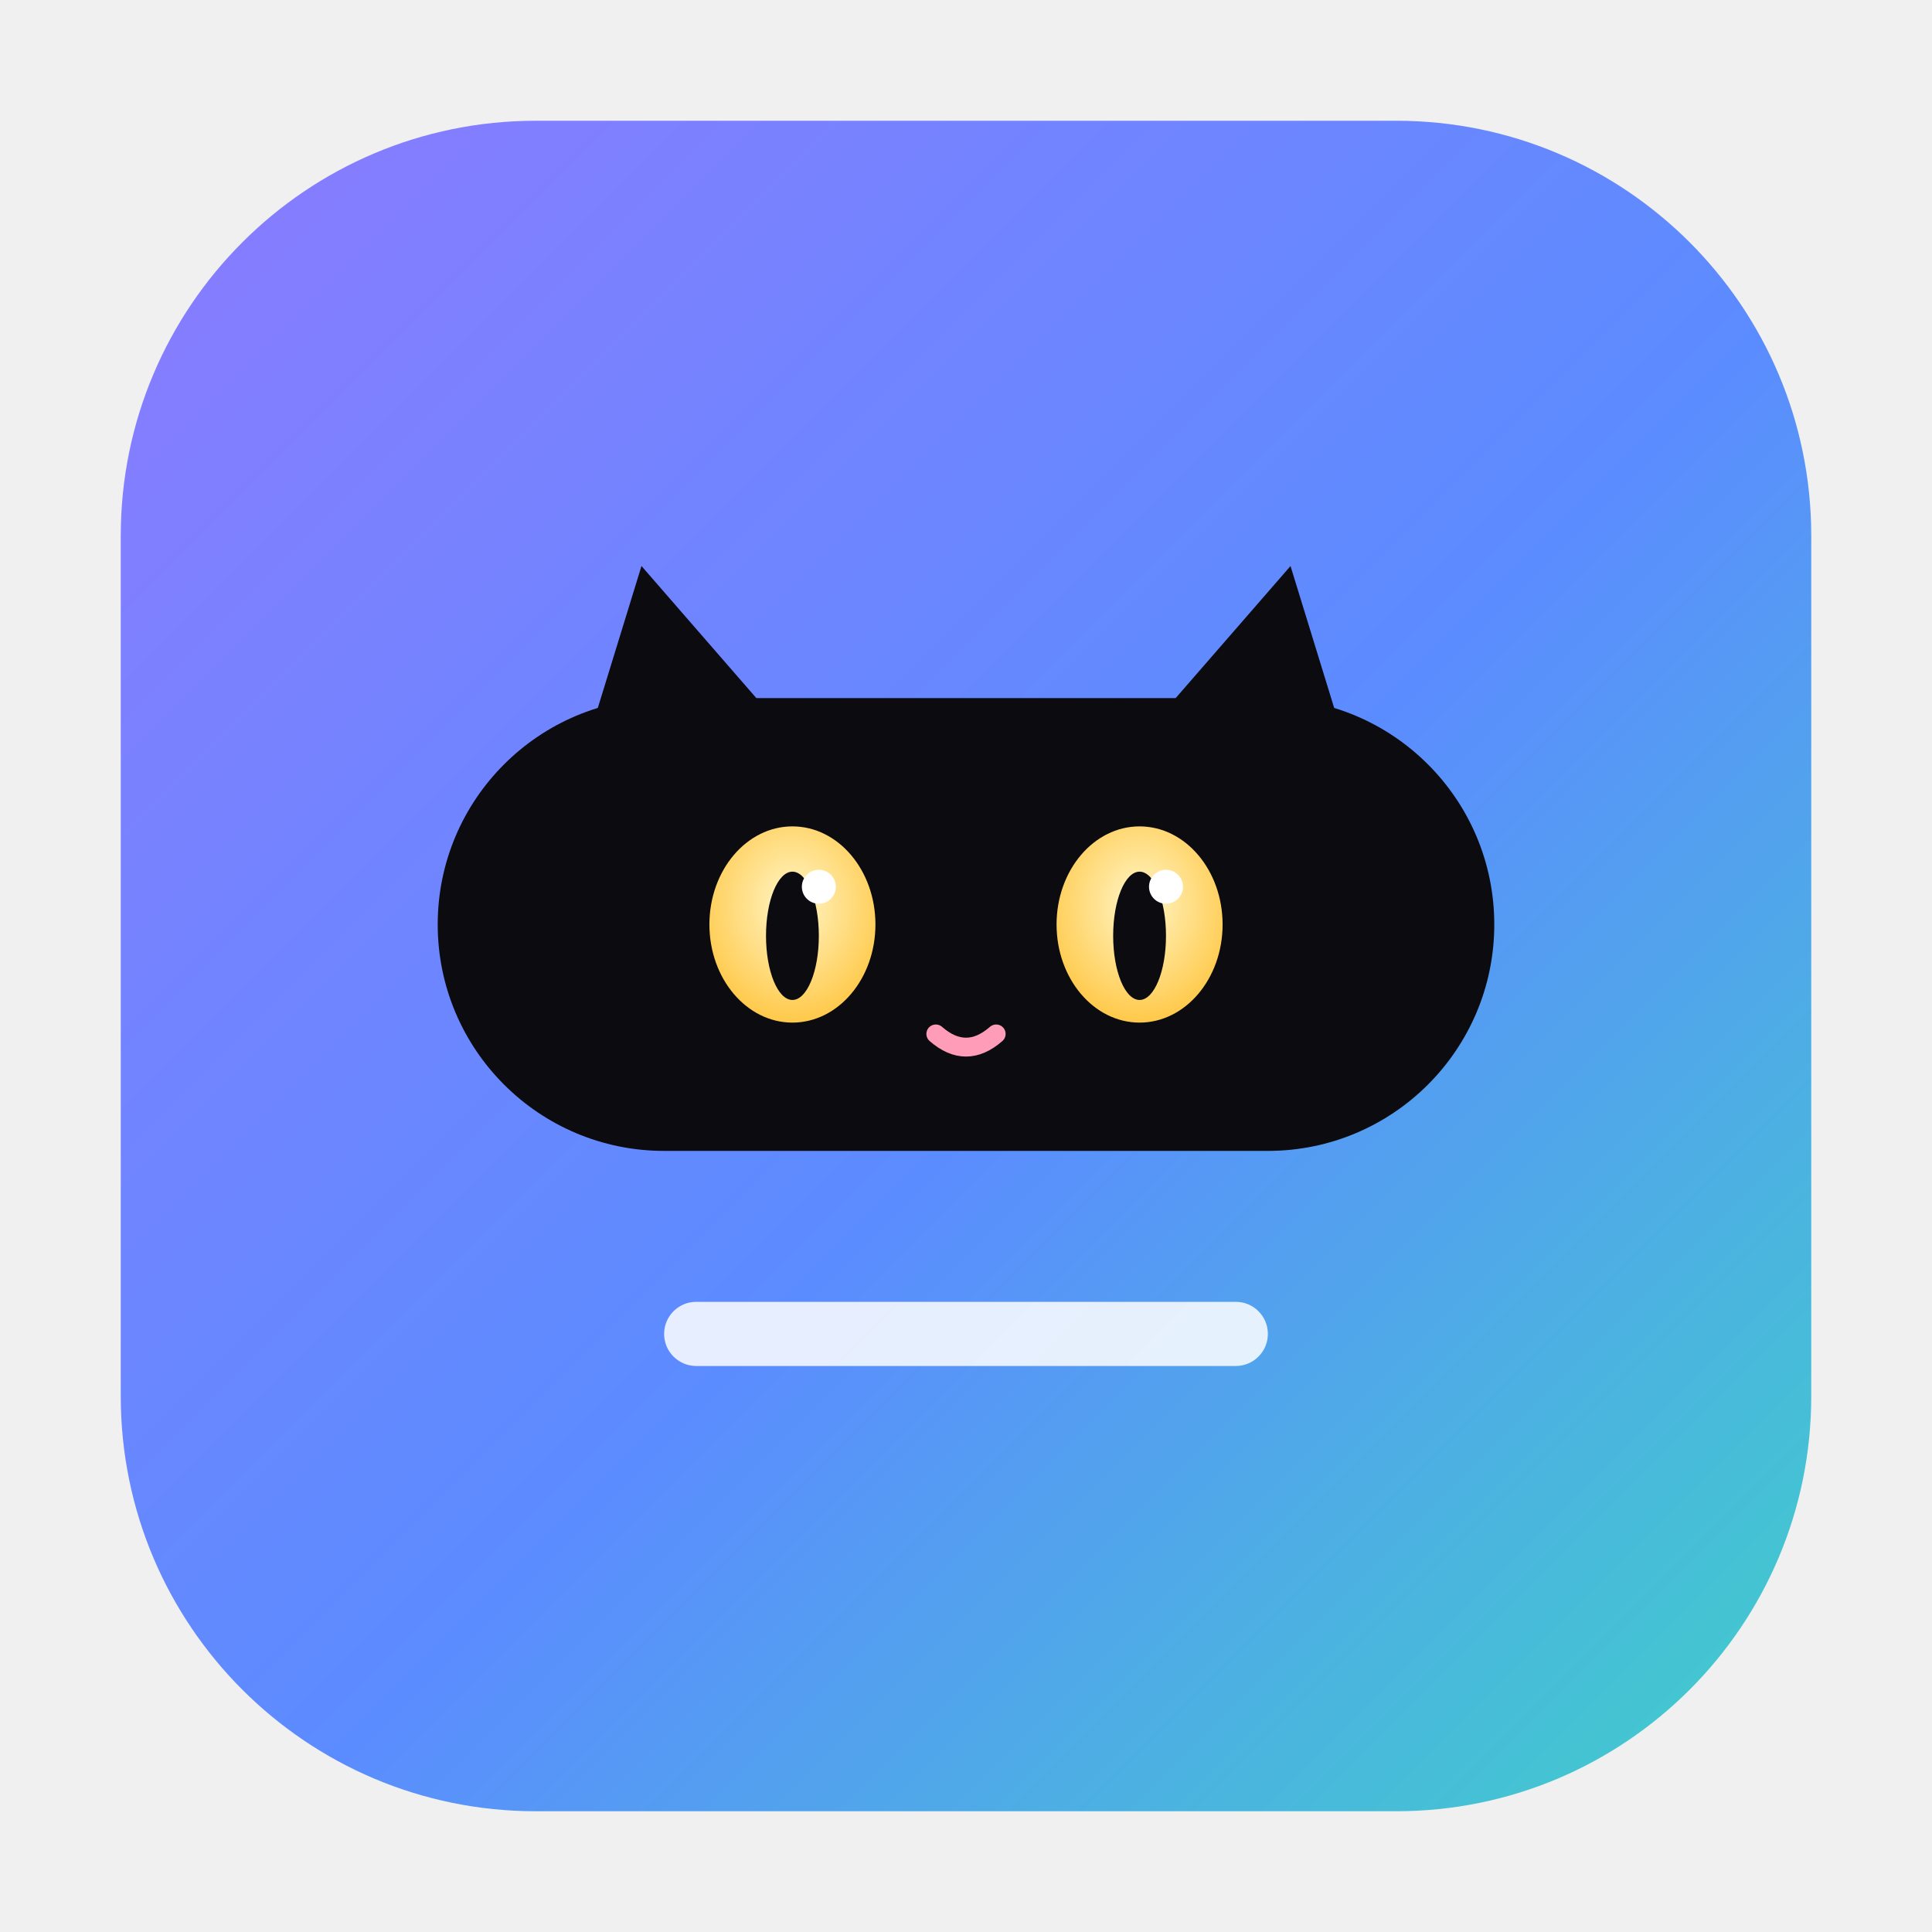
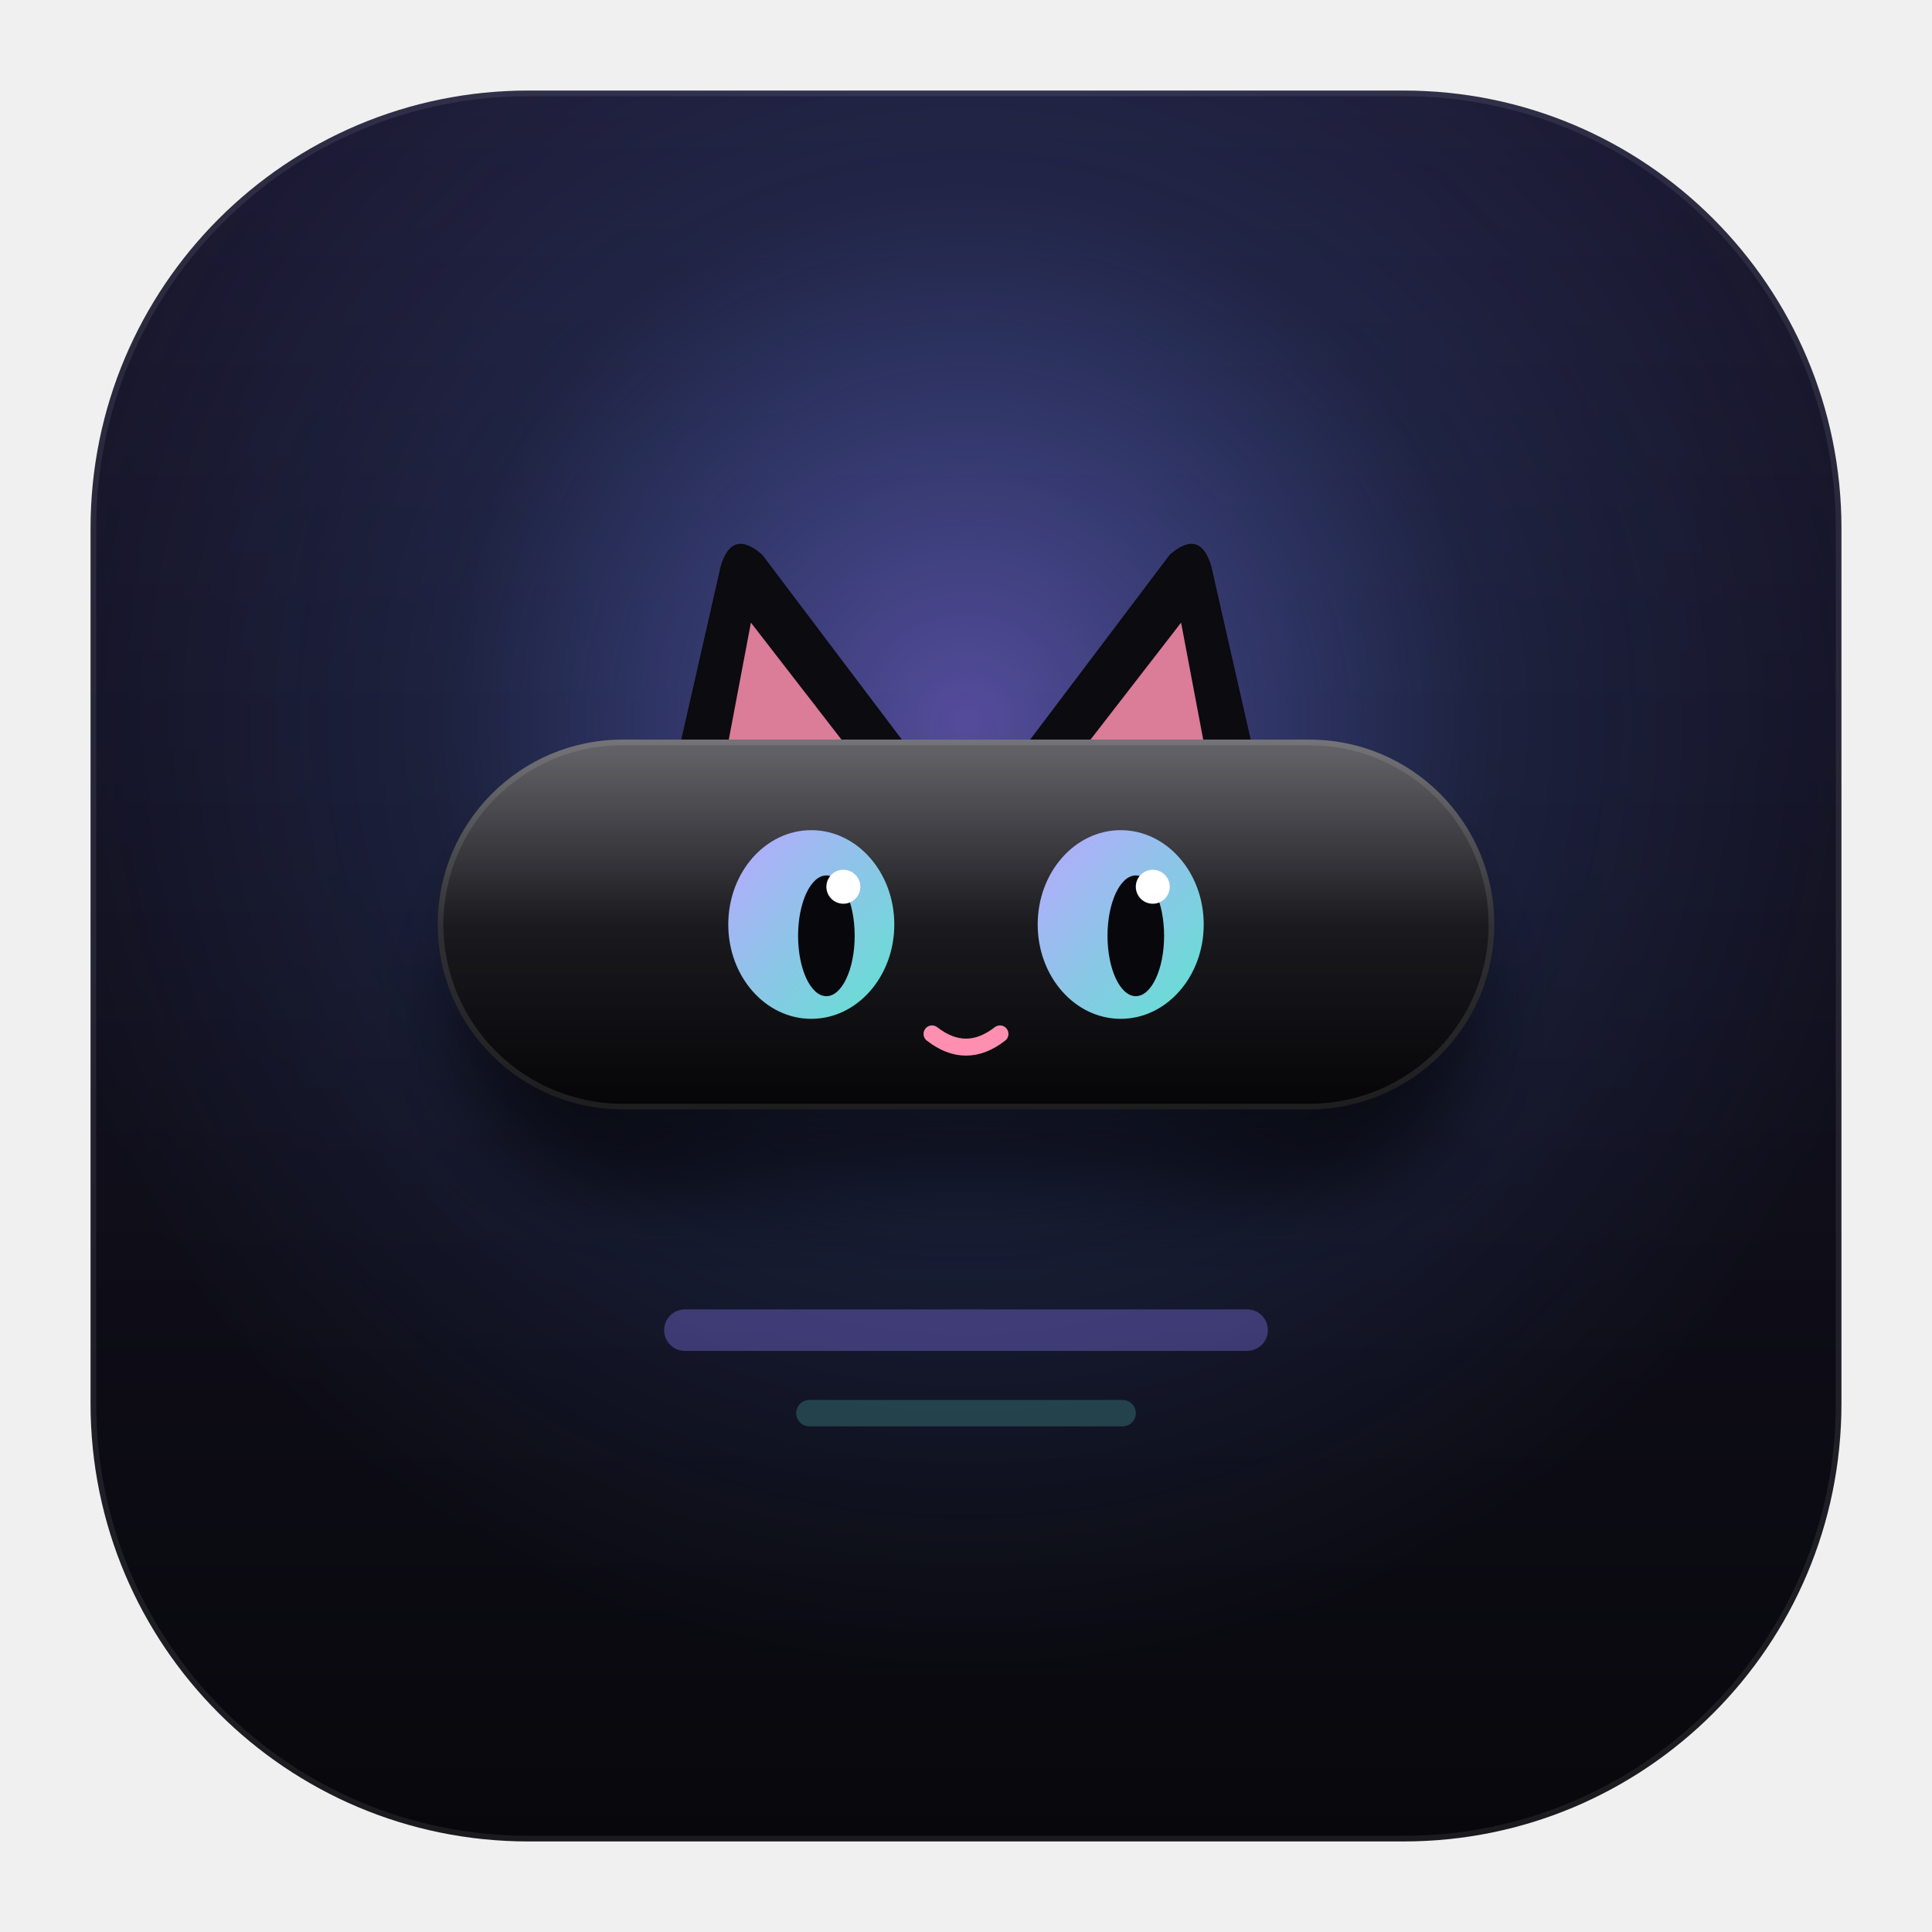
<svg xmlns="http://www.w3.org/2000/svg" width="1024" height="1024" viewBox="0 0 1024 1024">
  <defs>
-     <linearGradient id="bg" x1="0" y1="0" x2="1" y2="1">
-       <stop offset="0" stop-color="#8b7bff" />
-       <stop offset="0.55" stop-color="#5b8cff" />
-       <stop offset="1" stop-color="#3fd0c9" />
+     <linearGradient id="bg" x1="0" y1="0" x2="0" y2="1">
+       <stop offset="0" stop-color="#1b1830" />
+       <stop offset="1" stop-color="#08080c" />
    </linearGradient>
-     <radialGradient id="eye" cx="0.5" cy="0.4" r="0.6">
-       <stop offset="0" stop-color="#fff6c8" />
-       <stop offset="1" stop-color="#ffc94a" />
+     <radialGradient id="glow" cx="0.5" cy="0.36" r="0.55">
+       <stop offset="0" stop-color="#8b7bff" stop-opacity="0.55" />
+       <stop offset="0.55" stop-color="#5b8cff" stop-opacity="0.12" />
+       <stop offset="1" stop-color="#5b8cff" stop-opacity="0" />
    </radialGradient>
+     <linearGradient id="pill" x1="0" y1="0" x2="0" y2="1">
+       <stop offset="0" stop-color="#1c1c24" />
+       <stop offset="1" stop-color="#050507" />
+     </linearGradient>
+     <linearGradient id="eye" x1="0" y1="0" x2="1" y2="1">
+       <stop offset="0" stop-color="#b9a8ff" />
+       <stop offset="1" stop-color="#5fe3d0" />
+     </linearGradient>
+     <linearGradient id="rim" x1="0" y1="0" x2="0" y2="1">
+       <stop offset="0" stop-color="#ffffff" stop-opacity="0.32" />
+       <stop offset="0.5" stop-color="#ffffff" stop-opacity="0.04" />
+       <stop offset="1" stop-color="#ffffff" stop-opacity="0" />
+     </linearGradient>
+     <filter id="soft" x="-30%" y="-30%" width="160%" height="160%">
+       <feGaussianBlur stdDeviation="22" />
+     </filter>
  </defs>
-   <rect x="64" y="64" width="896" height="896" rx="220" fill="url(#bg)" />
-   <path d="M300 430 L340 300 L420 392 Z" fill="#0b0b10" />
-   <path d="M724 430 L684 300 L604 392 Z" fill="#0b0b10" />
-   <rect x="232" y="370" width="560" height="240" rx="120" fill="#0b0b10" />
-   <ellipse cx="420" cy="490" rx="44" ry="52" fill="url(#eye)" />
-   <ellipse cx="604" cy="490" rx="44" ry="52" fill="url(#eye)" />
-   <ellipse cx="420" cy="496" rx="14" ry="34" fill="#0b0b10" />
-   <ellipse cx="604" cy="496" rx="14" ry="34" fill="#0b0b10" />
-   <circle cx="434" cy="470" r="9" fill="#fff" />
-   <circle cx="618" cy="470" r="9" fill="#fff" />
-   <path d="M496 548 Q512 562 528 548" stroke="#ff9cb8" stroke-width="10" fill="none" stroke-linecap="round" />
-   <rect x="352" y="690" width="320" height="34" rx="17" fill="#ffffff" opacity="0.85" />
+   <rect x="48" y="48" width="928" height="928" rx="232" fill="url(#bg)" />
+   <rect x="48" y="48" width="928" height="928" rx="232" fill="url(#glow)" />
+   <rect x="49.5" y="49.5" width="925" height="925" rx="230.5" fill="none" stroke="#ffffff" stroke-opacity="0.08" stroke-width="3" />
+   <rect x="242" y="438" width="540" height="196" rx="98" fill="#000" opacity="0.6" filter="url(#soft)" />
+   <path d="M352 432 L382 300 Q388 280 404 294 L478 392 Z" fill="#0b0b10" />
+   <path d="M672 432 L642 300 Q636 280 620 294 L546 392 Z" fill="#0b0b10" />
+   <path d="M384 404 L398 330 L446 392 Z" fill="#ff8fb0" opacity="0.85" />
+   <path d="M640 404 L626 330 L578 392 Z" fill="#ff8fb0" opacity="0.85" />
+   <rect x="232" y="392" width="560" height="196" rx="98" fill="url(#pill)" />
+   <rect x="232" y="392" width="560" height="196" rx="98" fill="url(#rim)" />
+   <rect x="233.5" y="393.5" width="557" height="193" rx="96.5" fill="none" stroke="#ffffff" stroke-opacity="0.1" stroke-width="3" />
+   <ellipse cx="430" cy="490" rx="44" ry="50" fill="url(#eye)" />
+   <ellipse cx="594" cy="490" rx="44" ry="50" fill="url(#eye)" />
+   <ellipse cx="438" cy="496" rx="15" ry="32" fill="#08080c" />
+   <ellipse cx="602" cy="496" rx="15" ry="32" fill="#08080c" />
+   <circle cx="447" cy="470" r="9" fill="#fff" />
+   <circle cx="611" cy="470" r="9" fill="#fff" />
+   <path d="M494 548 Q512 562 530 548" stroke="#ff8fb0" stroke-width="9" fill="none" stroke-linecap="round" />
+   <rect x="352" y="694" width="320" height="22" rx="11" fill="#8b7bff" opacity="0.35" />
+   <rect x="422" y="742" width="180" height="14" rx="7" fill="#5fe3d0" opacity="0.22" />
</svg>
